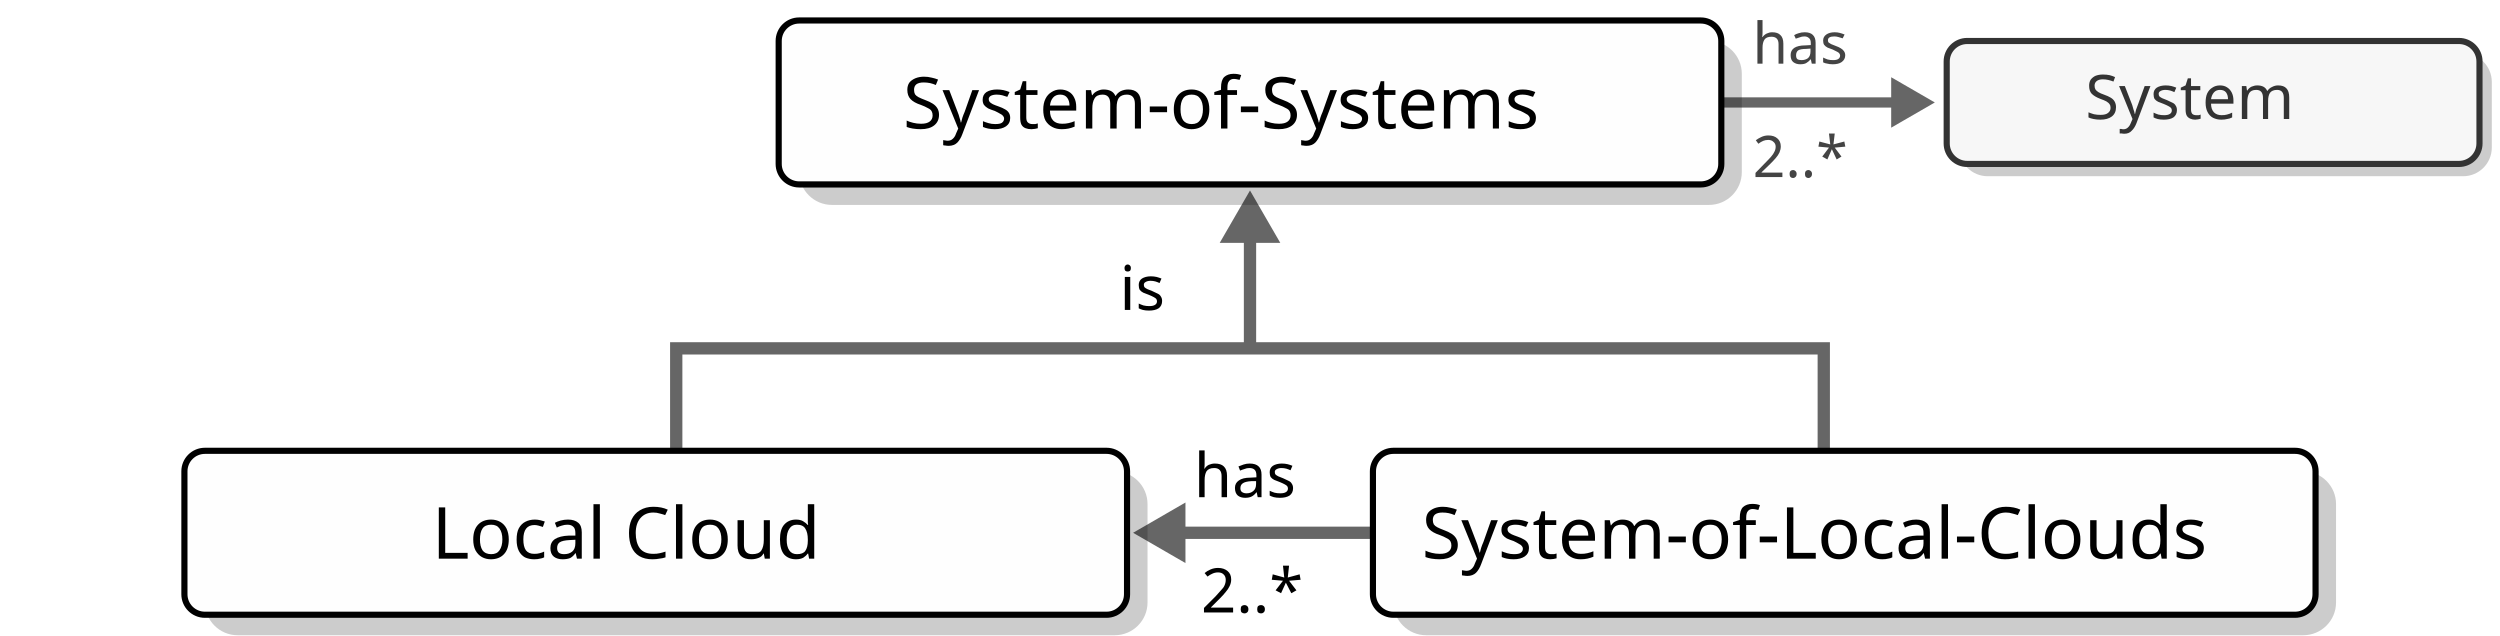
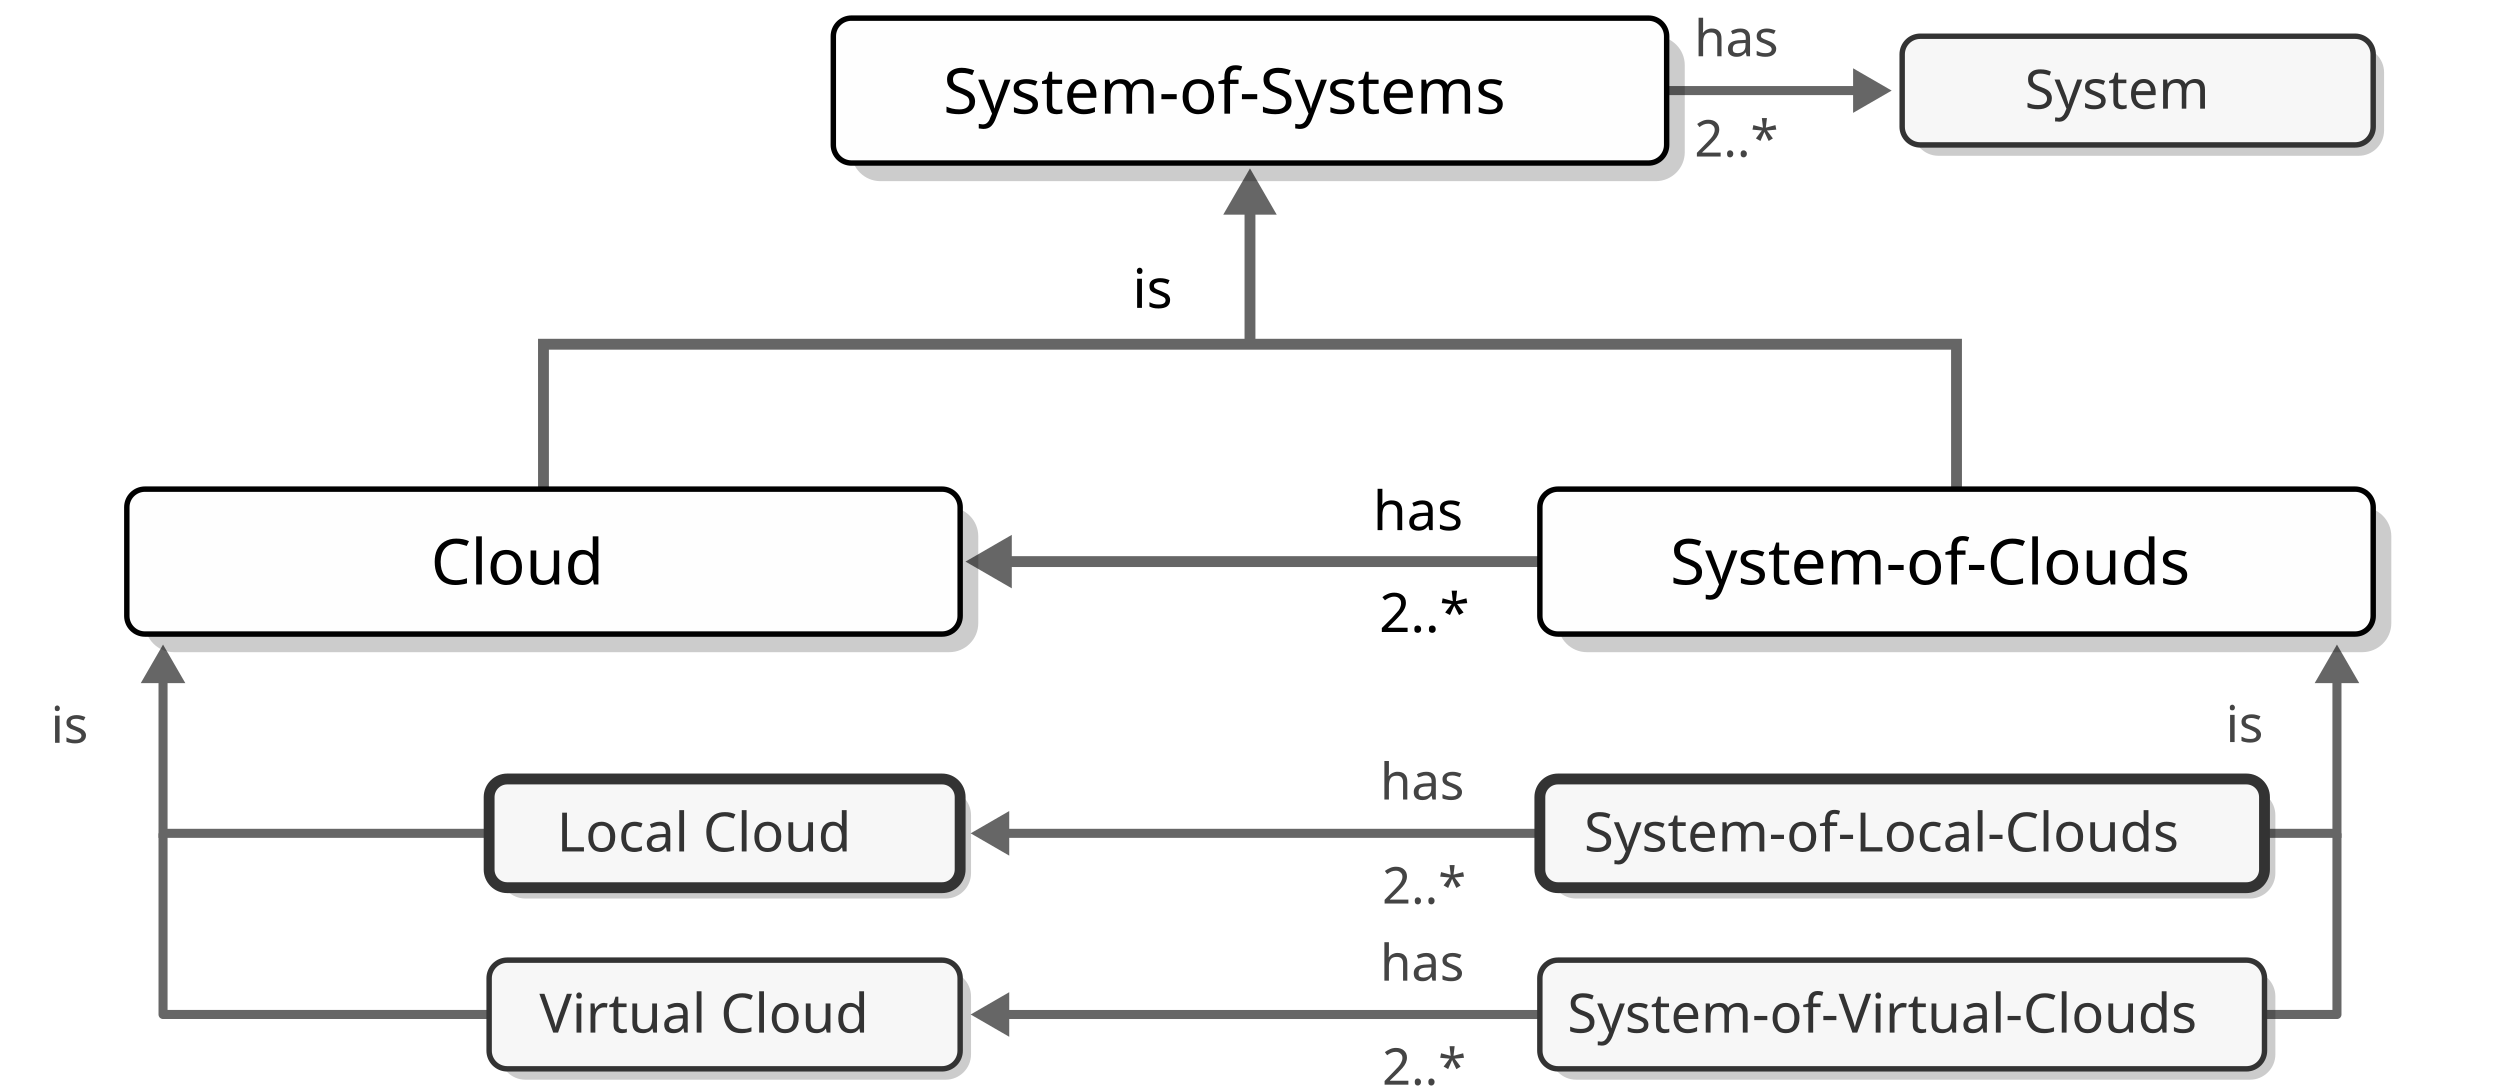
- <svg xmlns="http://www.w3.org/2000/svg" xmlns:xlink="http://www.w3.org/1999/xlink" width="122mm" height="31mm" version="1.1" viewBox="0 0 122 31" id="svg162">
+ <svg xmlns="http://www.w3.org/2000/svg" xmlns:xlink="http://www.w3.org/1999/xlink" width="138mm" height="60mm" version="1.1" viewBox="0 0 138 60" id="svg162">
  <defs id="defs5">
    <marker id="a" overflow="visible" orient="auto">
      <path transform="scale(0.4)" d="M 5.77,0 -2.88,5 V -5 Z" fill="context-stroke" fill-rule="evenodd" stroke="context-stroke" stroke-width="1pt" id="path2" />
    </marker>
    <marker id="e" overflow="visible" orient="auto">
      <path transform="scale(0.4)" d="M 5.77,0 -2.88,5 V -5 Z" fill="context-stroke" fill-rule="evenodd" stroke="context-stroke" stroke-width="1pt" id="path824" />
    </marker>
    <marker id="a-2" overflow="visible" orient="auto">
      <path transform="scale(0.4)" d="M 5.77,0 -2.88,5 V -5 Z" fill="context-stroke" fill-rule="evenodd" stroke="context-stroke" stroke-width="1pt" id="path2-3" />
    </marker>
    <marker id="a-3" overflow="visible" orient="auto">
      <path transform="scale(0.4)" d="M 5.77,0 -2.88,5 V -5 Z" fill="context-stroke" fill-rule="evenodd" stroke="context-stroke" stroke-width="1pt" id="path2-2" />
    </marker>
  </defs>
-   <path style="fill:none;stroke:#666666;stroke-width:0.6;stroke-linecap:butt;stroke-linejoin:miter;stroke-miterlimit:4;stroke-dasharray:none;stroke-opacity:1" d="m 33,22 v -5 h 56 v 5" id="path16281" />
-   <path d="m 61,17 v -6" marker-end="url(#a)" id="path3155" style="fill:none;stroke:#666666;stroke-width:0.6;stroke-miterlimit:4;stroke-dasharray:none" />
-   <path d="m 66.999,26 h -10" marker-end="url(#a)" id="use19748" style="fill:none;stroke:#666666;stroke-width:0.6;stroke-miterlimit:4;stroke-dasharray:none" />
-   <use x="0" y="0" xlink:href="#g1951" id="use1953" transform="translate(57.9995)" width="100%" height="100%" />
-   <g id="use1449" transform="translate(24.00001,-50)">
+   <path style="fill:none;stroke:#666666;stroke-width:0.5;stroke-linecap:butt;stroke-linejoin:round;stroke-dasharray:none;stroke-dashoffset:3.005;stroke-opacity:1" d="M 27,56 H 9 l -7e-7,-10" id="path47340" />
+   <path d="M 27,46 H 9 l 3e-7,-9" marker-end="url(#a)" id="path46845" style="fill:none;stroke:#666666;stroke-width:0.5;stroke-miterlimit:4;stroke-dasharray:none;stroke-opacity:1" />
+   <path style="fill:none;stroke:#666666;stroke-width:0.5;stroke-linecap:butt;stroke-linejoin:round;stroke-dasharray:none;stroke-dashoffset:3.005;stroke-opacity:1" d="m 125,56 h 4 l 0,-10" id="path64159" />
+   <path d="m 125,46 h 4 v -9" marker-end="url(#a)" id="path64161" style="fill:none;stroke:#666666;stroke-width:0.5;stroke-miterlimit:4;stroke-dasharray:none;stroke-opacity:1" />
+   <path d="m 85,56 h -30" marker-end="url(#a)" id="path64005" style="fill:none;stroke:#666666;stroke-width:0.5;stroke-miterlimit:4;stroke-dasharray:none;stroke-opacity:1" />
+   <text x="87.551" y="54.132" style="font-size:2.8px;line-height:1.25;font-family:sans-serif;text-align:end;text-anchor:end;stroke-width:0.265" xml:space="preserve" id="text64009">
+     <tspan x="83.006" y="54.132" stroke-width="0.265" id="tspan64007" style="font-size:2.8px;text-align:end;text-anchor:end;fill:#444444;fill-opacity:1">has</tspan>
+   </text>
+   <text x="87.662" y="59.875" style="font-size:2.8px;line-height:1.25;font-family:sans-serif;text-align:end;text-anchor:end;stroke-width:0.265" xml:space="preserve" id="text64013">
+     <tspan x="83.117" y="59.875" stroke-width="0.265" id="tspan64011" style="font-size:2.8px;text-align:end;text-anchor:end;fill:#444444;fill-opacity:1">2..*</tspan>
+   </text>
+   <g id="g63331" transform="translate(21.00101,0.9999995)">
+     <rect id="rect63327" x="64.6" y="52.6" width="40" height="6" rx="1.4" fill="none" opacity="0.913" stroke="#000000" stroke-linejoin="round" stroke-width="0.333" style="opacity:1;fill:#000000;fill-opacity:0.2;stroke:none;stroke-width:0.3;stroke-miterlimit:4;stroke-dasharray:none;stroke-opacity:1" />
+     <rect id="rect63329" x="63.999" y="52" width="40" height="6" rx="1" fill="none" opacity="0.913" stroke="#000000" stroke-linejoin="round" stroke-width="0.333" style="opacity:1;fill:#f7f7f7;fill-opacity:1;stroke:#333333;stroke-width:0.3;stroke-miterlimit:4;stroke-dasharray:none;stroke-opacity:1" />
+   </g>
+   <path d="m 85,46 h -30" marker-end="url(#a)" id="path62098" style="fill:none;stroke:#666666;stroke-width:0.5;stroke-miterlimit:4;stroke-dasharray:none;stroke-opacity:1" />
+   <path style="fill:none;stroke:#666666;stroke-width:0.6;stroke-linecap:butt;stroke-linejoin:miter;stroke-miterlimit:4;stroke-dasharray:none;stroke-opacity:1" d="m 30,27 -9.86e-4,-8 H 107.999 L 108,27" id="path16281" />
+   <path d="m 68.999,19 -10e-7,-8" marker-end="url(#a)" id="path3155" style="fill:none;stroke:#666666;stroke-width:0.6;stroke-miterlimit:4;stroke-dasharray:none" />
+   <path d="M 85,31 H 55" marker-end="url(#a)" id="use19748" style="fill:none;stroke:#666666;stroke-width:0.6;stroke-miterlimit:4;stroke-dasharray:none" />
+   <use x="0" y="0" xlink:href="#g1951" id="use1953" transform="translate(78)" width="100%" height="100%" />
+   <g id="use1449" transform="translate(34.00101,-50)">
    <rect id="rect985" x="71.6" y="52.6" width="26" height="6" rx="1.4" fill="none" opacity="0.913" stroke="#000000" stroke-linejoin="round" stroke-width="0.333" style="opacity:1;fill:#000000;fill-opacity:0.2;stroke:none;stroke-width:0.3;stroke-miterlimit:4;stroke-dasharray:none;stroke-opacity:1" />
    <rect id="rect987" x="70.999" y="52" width="26" height="6" rx="1" fill="none" opacity="0.913" stroke="#000000" stroke-linejoin="round" stroke-width="0.333" style="opacity:1;fill:#f7f7f7;fill-opacity:1;stroke:#333333;stroke-width:0.3;stroke-miterlimit:4;stroke-dasharray:none;stroke-opacity:1" />
  </g>
-   <path d="m 83.999,5 h 9" marker-end="url(#a)" id="use2317" style="fill:none;stroke:#666666;stroke-width:0.5;stroke-miterlimit:4;stroke-dasharray:none;stroke-opacity:1" />
-   <g id="g1951" transform="translate(-18.0005,-14)">
+   <path d="M 91.999,5 103,5" marker-end="url(#a)" id="use2317" style="fill:none;stroke:#666666;stroke-width:0.5;stroke-miterlimit:4;stroke-dasharray:none;stroke-opacity:1" />
+   <g id="g1951" transform="translate(-19.9995,-9)">
    <rect id="rect1867" x="28" y="37" width="46" height="8" rx="1.6" fill="none" opacity="0.913" stroke="#000000" stroke-linejoin="round" stroke-width="0.333" style="opacity:1;fill:#000000;fill-opacity:0.2;stroke:none;stroke-width:0.8;stroke-miterlimit:4;stroke-dasharray:none" />
    <rect id="use8966" x="27" y="36" width="46" height="8" rx="1" fill="none" opacity="0.913" stroke="#000000" stroke-linejoin="round" stroke-width="0.333" style="opacity:1;fill:#fefefe;fill-opacity:1;stroke-width:0.3;stroke-miterlimit:4;stroke-dasharray:none" />
  </g>
-   <text x="31.914" y="27.259" font-size="3.5px" style="line-height:1.25;font-family:sans-serif;stroke-width:0.265" xml:space="preserve" id="text8978">
-     <tspan x="31.914" y="27.259" font-size="3.5px" stroke-width="0.265" text-align="center" text-anchor="middle" id="tspan8976">Local Cloud</tspan>
+   <text x="29.915" y="32.259" font-size="3.5px" style="line-height:1.25;font-family:sans-serif;stroke-width:0.265" xml:space="preserve" id="text8978">
+     <tspan x="29.915" y="32.259" font-size="3.5px" stroke-width="0.265" text-align="center" text-anchor="middle" id="tspan8976">Cloud</tspan>
  </text>
-   <text x="89.914" y="27.259" font-size="3.5px" style="line-height:1.25;font-family:sans-serif;stroke-width:0.265" xml:space="preserve" id="text8982">
-     <tspan x="89.914" y="27.259" font-size="3.5px" stroke-width="0.265" text-align="center" text-anchor="middle" id="tspan8980">System-of-Local-Clouds</tspan>
+   <text x="107.915" y="32.259" font-size="3.5px" style="line-height:1.25;font-family:sans-serif;stroke-width:0.265" xml:space="preserve" id="text8982">
+     <tspan x="107.915" y="32.259" font-size="3.5px" stroke-width="0.265" text-align="center" text-anchor="middle" id="tspan8980">System-of-Clouds</tspan>
  </text>
-   <text x="61.162" y="15.124" style="font-size:3px;line-height:1.25;font-family:sans-serif;stroke-width:0.265" xml:space="preserve" id="use32783">
-     <tspan x="59.194" y="15.124" stroke-width="0.265" id="tspan6742" style="text-align:end;text-anchor:end">is</tspan>
+   <text x="69.039" y="16.997" style="font-size:3px;line-height:1.25;font-family:sans-serif;stroke-width:0.265" xml:space="preserve" id="use32783">
+     <tspan x="67.072" y="16.997" stroke-width="0.265" id="tspan6742" style="text-align:end;text-anchor:end">is</tspan>
  </text>
-   <text x="70.454" y="24.261" style="font-size:3px;line-height:1.25;font-family:sans-serif;stroke-width:0.265" xml:space="preserve" id="use34501">
-     <tspan x="65.582" y="24.261" stroke-width="0.265" id="tspan6776" style="text-align:end;text-anchor:end">has</tspan>
+   <text x="87.979" y="29.261" style="font-size:3px;line-height:1.25;font-family:sans-serif;stroke-width:0.265" xml:space="preserve" id="use34501">
+     <tspan x="83.107" y="29.261" stroke-width="0.265" id="tspan6776" style="text-align:end;text-anchor:end">has</tspan>
  </text>
-   <use x="0" y="0" xlink:href="#g1951" id="use972" transform="translate(29.0005,-21)" width="100%" height="100%" />
-   <text x="60.958" y="6.272" font-size="3.5px" style="line-height:1.25;font-family:sans-serif;stroke-width:0.265" xml:space="preserve" id="text44012">
-     <tspan x="60.958" y="6.272" font-size="3.5px" stroke-width="0.265" text-align="center" text-anchor="middle" id="tspan44010">System-of-Systems</tspan>
+   <use x="0" y="0" xlink:href="#g1951" id="use972" transform="translate(38.99901,-26)" width="100%" height="100%" />
+   <text x="68.958" y="6.272" font-size="3.5px" style="line-height:1.25;font-family:sans-serif;stroke-width:0.265" xml:space="preserve" id="text44012">
+     <tspan x="68.958" y="6.272" font-size="3.5px" stroke-width="0.265" text-align="center" text-anchor="middle" id="tspan44010">System-of-Systems</tspan>
  </text>
-   <text x="71.45" y="29.888" style="font-size:3px;line-height:1.25;font-family:sans-serif;stroke-width:0.265" xml:space="preserve" id="use15854">
-     <tspan x="65.931" y="29.888" stroke-width="0.265" id="tspan22947" style="text-align:end;text-anchor:end">2..*</tspan>
+   <text x="88.975" y="34.888" style="font-size:3px;line-height:1.25;font-family:sans-serif;stroke-width:0.265" xml:space="preserve" id="use15854">
+     <tspan x="83.456" y="34.888" stroke-width="0.265" id="tspan22947" style="text-align:end;text-anchor:end">2..*</tspan>
  </text>
-   <text x="108.03" y="5.809" font-size="3.5px" style="font-size:3px;line-height:1.25;font-family:sans-serif;stroke-width:0.265" xml:space="preserve" id="text11944">
-     <tspan x="108.03" y="5.809" font-size="3.5px" stroke-width="0.265" text-align="center" text-anchor="middle" id="tspan11942" style="font-size:3px;fill:#333333;fill-opacity:1">System</tspan>
+   <text x="118.031" y="6" font-size="3.5px" style="font-size:3px;line-height:1.25;font-family:sans-serif;stroke-width:0.265" xml:space="preserve" id="text11944">
+     <tspan x="118.031" y="6" font-size="3.5px" stroke-width="0.265" text-align="center" text-anchor="middle" id="tspan11942" style="font-size:3px;fill:#333333;fill-opacity:1">System</tspan>
  </text>
-   <text x="85.527" y="8.642" style="font-size:2.8px;line-height:1.25;font-family:sans-serif;stroke-width:0.265" xml:space="preserve" id="text2401">
-     <tspan x="85.527" y="8.642" stroke-width="0.265" id="tspan2399" style="font-size:2.8px;fill:#444444;fill-opacity:1">2..*</tspan>
+   <text x="93.527" y="8.642" style="font-size:2.8px;line-height:1.25;font-family:sans-serif;stroke-width:0.265" xml:space="preserve" id="text2401">
+     <tspan x="93.527" y="8.642" stroke-width="0.265" id="tspan2399" style="font-size:2.8px;fill:#444444;fill-opacity:1">2..*</tspan>
  </text>
-   <text x="85.527" y="3.108" style="font-size:2.8px;line-height:1.25;font-family:sans-serif;stroke-width:0.265" xml:space="preserve" id="text1176">
-     <tspan x="85.527" y="3.108" stroke-width="0.265" id="tspan1174" style="font-size:2.8px;fill:#444444;fill-opacity:1">has</tspan>
+   <text x="93.527" y="3.108" style="font-size:2.8px;line-height:1.25;font-family:sans-serif;stroke-width:0.265" xml:space="preserve" id="text1176">
+     <tspan x="93.527" y="3.108" stroke-width="0.265" id="tspan1174" style="font-size:2.8px;fill:#444444;fill-opacity:1">has</tspan>
+   </text>
+   <g id="g46843" transform="translate(-43.99899,-9)">
+     <rect id="rect46839" x="71.6" y="52.6" width="26" height="6" rx="1.4" fill="none" opacity="0.913" stroke="#000000" stroke-linejoin="round" stroke-width="0.333" style="opacity:1;fill:#000000;fill-opacity:0.2;stroke:none;stroke-width:0.3;stroke-miterlimit:4;stroke-dasharray:none;stroke-opacity:1" />
+     <rect id="rect46841" x="70.999" y="52" width="26" height="6" rx="1" fill="none" opacity="0.913" stroke="#000000" stroke-linejoin="round" stroke-width="0.333" style="opacity:1;fill:#f7f7f7;fill-opacity:1;stroke:#333333;stroke-width:0.6;stroke-miterlimit:4;stroke-dasharray:none;stroke-opacity:1" />
+   </g>
+   <text x="40.031" y="47" font-size="3.5px" style="font-size:3px;line-height:1.25;font-family:sans-serif;stroke-width:0.265" xml:space="preserve" id="text46849">
+     <tspan x="40.031" y="47" font-size="3.5px" stroke-width="0.265" text-align="center" text-anchor="middle" id="tspan46847" style="font-size:3px;fill:#333333;fill-opacity:1">Local Cloud</tspan>
+   </text>
+   <text x="11.596" y="41.006" style="font-size:2.8px;line-height:1.25;font-family:sans-serif;text-align:end;text-anchor:end;stroke-width:0.265" xml:space="preserve" id="text46857">
+     <tspan x="7.051" y="41.006" stroke-width="0.265" id="tspan46855" style="font-size:2.8px;text-align:end;text-anchor:end;fill:#444444;fill-opacity:1">is</tspan>
+   </text>
+   <g id="g46935" transform="translate(-43.99899,1.000001)">
+     <rect id="rect46931" x="71.6" y="52.6" width="26" height="6" rx="1.4" fill="none" opacity="0.913" stroke="#000000" stroke-linejoin="round" stroke-width="0.333" style="opacity:1;fill:#000000;fill-opacity:0.2;stroke:none;stroke-width:0.3;stroke-miterlimit:4;stroke-dasharray:none;stroke-opacity:1" />
+     <rect id="rect46933" x="70.999" y="52" width="26" height="6" rx="1" fill="none" opacity="0.913" stroke="#000000" stroke-linejoin="round" stroke-width="0.333" style="opacity:1;fill:#f7f7f7;fill-opacity:1;stroke:#333333;stroke-width:0.3;stroke-miterlimit:4;stroke-dasharray:none;stroke-opacity:1" />
+   </g>
+   <text x="40.031" y="57" font-size="3.5px" style="font-size:3px;line-height:1.25;font-family:sans-serif;stroke-width:0.265" xml:space="preserve" id="text46939">
+     <tspan x="40.031" y="57" font-size="3.5px" stroke-width="0.265" text-align="center" text-anchor="middle" id="tspan46937" style="font-size:3px;fill:#333333;fill-opacity:1">Virtual Cloud</tspan>
+   </text>
+   <g id="g61383" transform="translate(21.00101,-9)">
+     <rect id="rect61379" x="64.6" y="52.6" width="40" height="6" rx="1.4" fill="none" opacity="0.913" stroke="#000000" stroke-linejoin="round" stroke-width="0.333" style="opacity:1;fill:#000000;fill-opacity:0.2;stroke:none;stroke-width:0.3;stroke-miterlimit:4;stroke-dasharray:none;stroke-opacity:1" />
+     <rect id="rect61381" x="63.999" y="52" width="40" height="6" rx="1" fill="none" opacity="0.913" stroke="#000000" stroke-linejoin="round" stroke-width="0.333" style="opacity:1;fill:#f7f7f7;fill-opacity:1;stroke:#333333;stroke-width:0.6;stroke-miterlimit:4;stroke-dasharray:none;stroke-opacity:1" />
+   </g>
+   <text x="105.031" y="47" font-size="3.5px" style="font-size:3px;line-height:1.25;font-family:sans-serif;stroke-width:0.265" xml:space="preserve" id="text61387">
+     <tspan x="105.031" y="47" font-size="3.5px" stroke-width="0.265" text-align="center" text-anchor="middle" id="tspan61385" style="font-size:3px;fill:#333333;fill-opacity:1">System-of-Local-Clouds</tspan>
+   </text>
+   <text x="131.659" y="40.963" style="font-size:2.8px;line-height:1.25;font-family:sans-serif;text-align:end;text-anchor:end;stroke-width:0.265" xml:space="preserve" id="text61496">
+     <tspan x="127.115" y="40.963" stroke-width="0.265" id="tspan61494" style="font-size:2.8px;text-align:end;text-anchor:end;fill:#444444;fill-opacity:1">is</tspan>
+   </text>
+   <text x="87.551" y="44.132" style="font-size:2.8px;line-height:1.25;font-family:sans-serif;text-align:end;text-anchor:end;stroke-width:0.265" xml:space="preserve" id="text62246">
+     <tspan x="83.006" y="44.132" stroke-width="0.265" id="tspan62244" style="font-size:2.8px;text-align:end;text-anchor:end;fill:#444444;fill-opacity:1">has</tspan>
+   </text>
+   <text x="87.662" y="49.875" style="font-size:2.8px;line-height:1.25;font-family:sans-serif;text-align:end;text-anchor:end;stroke-width:0.265" xml:space="preserve" id="text62274">
+     <tspan x="83.117" y="49.875" stroke-width="0.265" id="tspan62272" style="font-size:2.8px;text-align:end;text-anchor:end;fill:#444444;fill-opacity:1">2..*</tspan>
+   </text>
+   <text x="105.069" y="57" font-size="3.5px" style="font-size:3px;line-height:1.25;font-family:sans-serif;stroke-width:0.265" xml:space="preserve" id="text63277">
+     <tspan x="105.069" y="57" font-size="3.5px" stroke-width="0.265" text-align="center" text-anchor="middle" id="tspan63275" style="font-size:3px;fill:#333333;fill-opacity:1">System-of-Virtual-Clouds</tspan>
  </text>
</svg>
